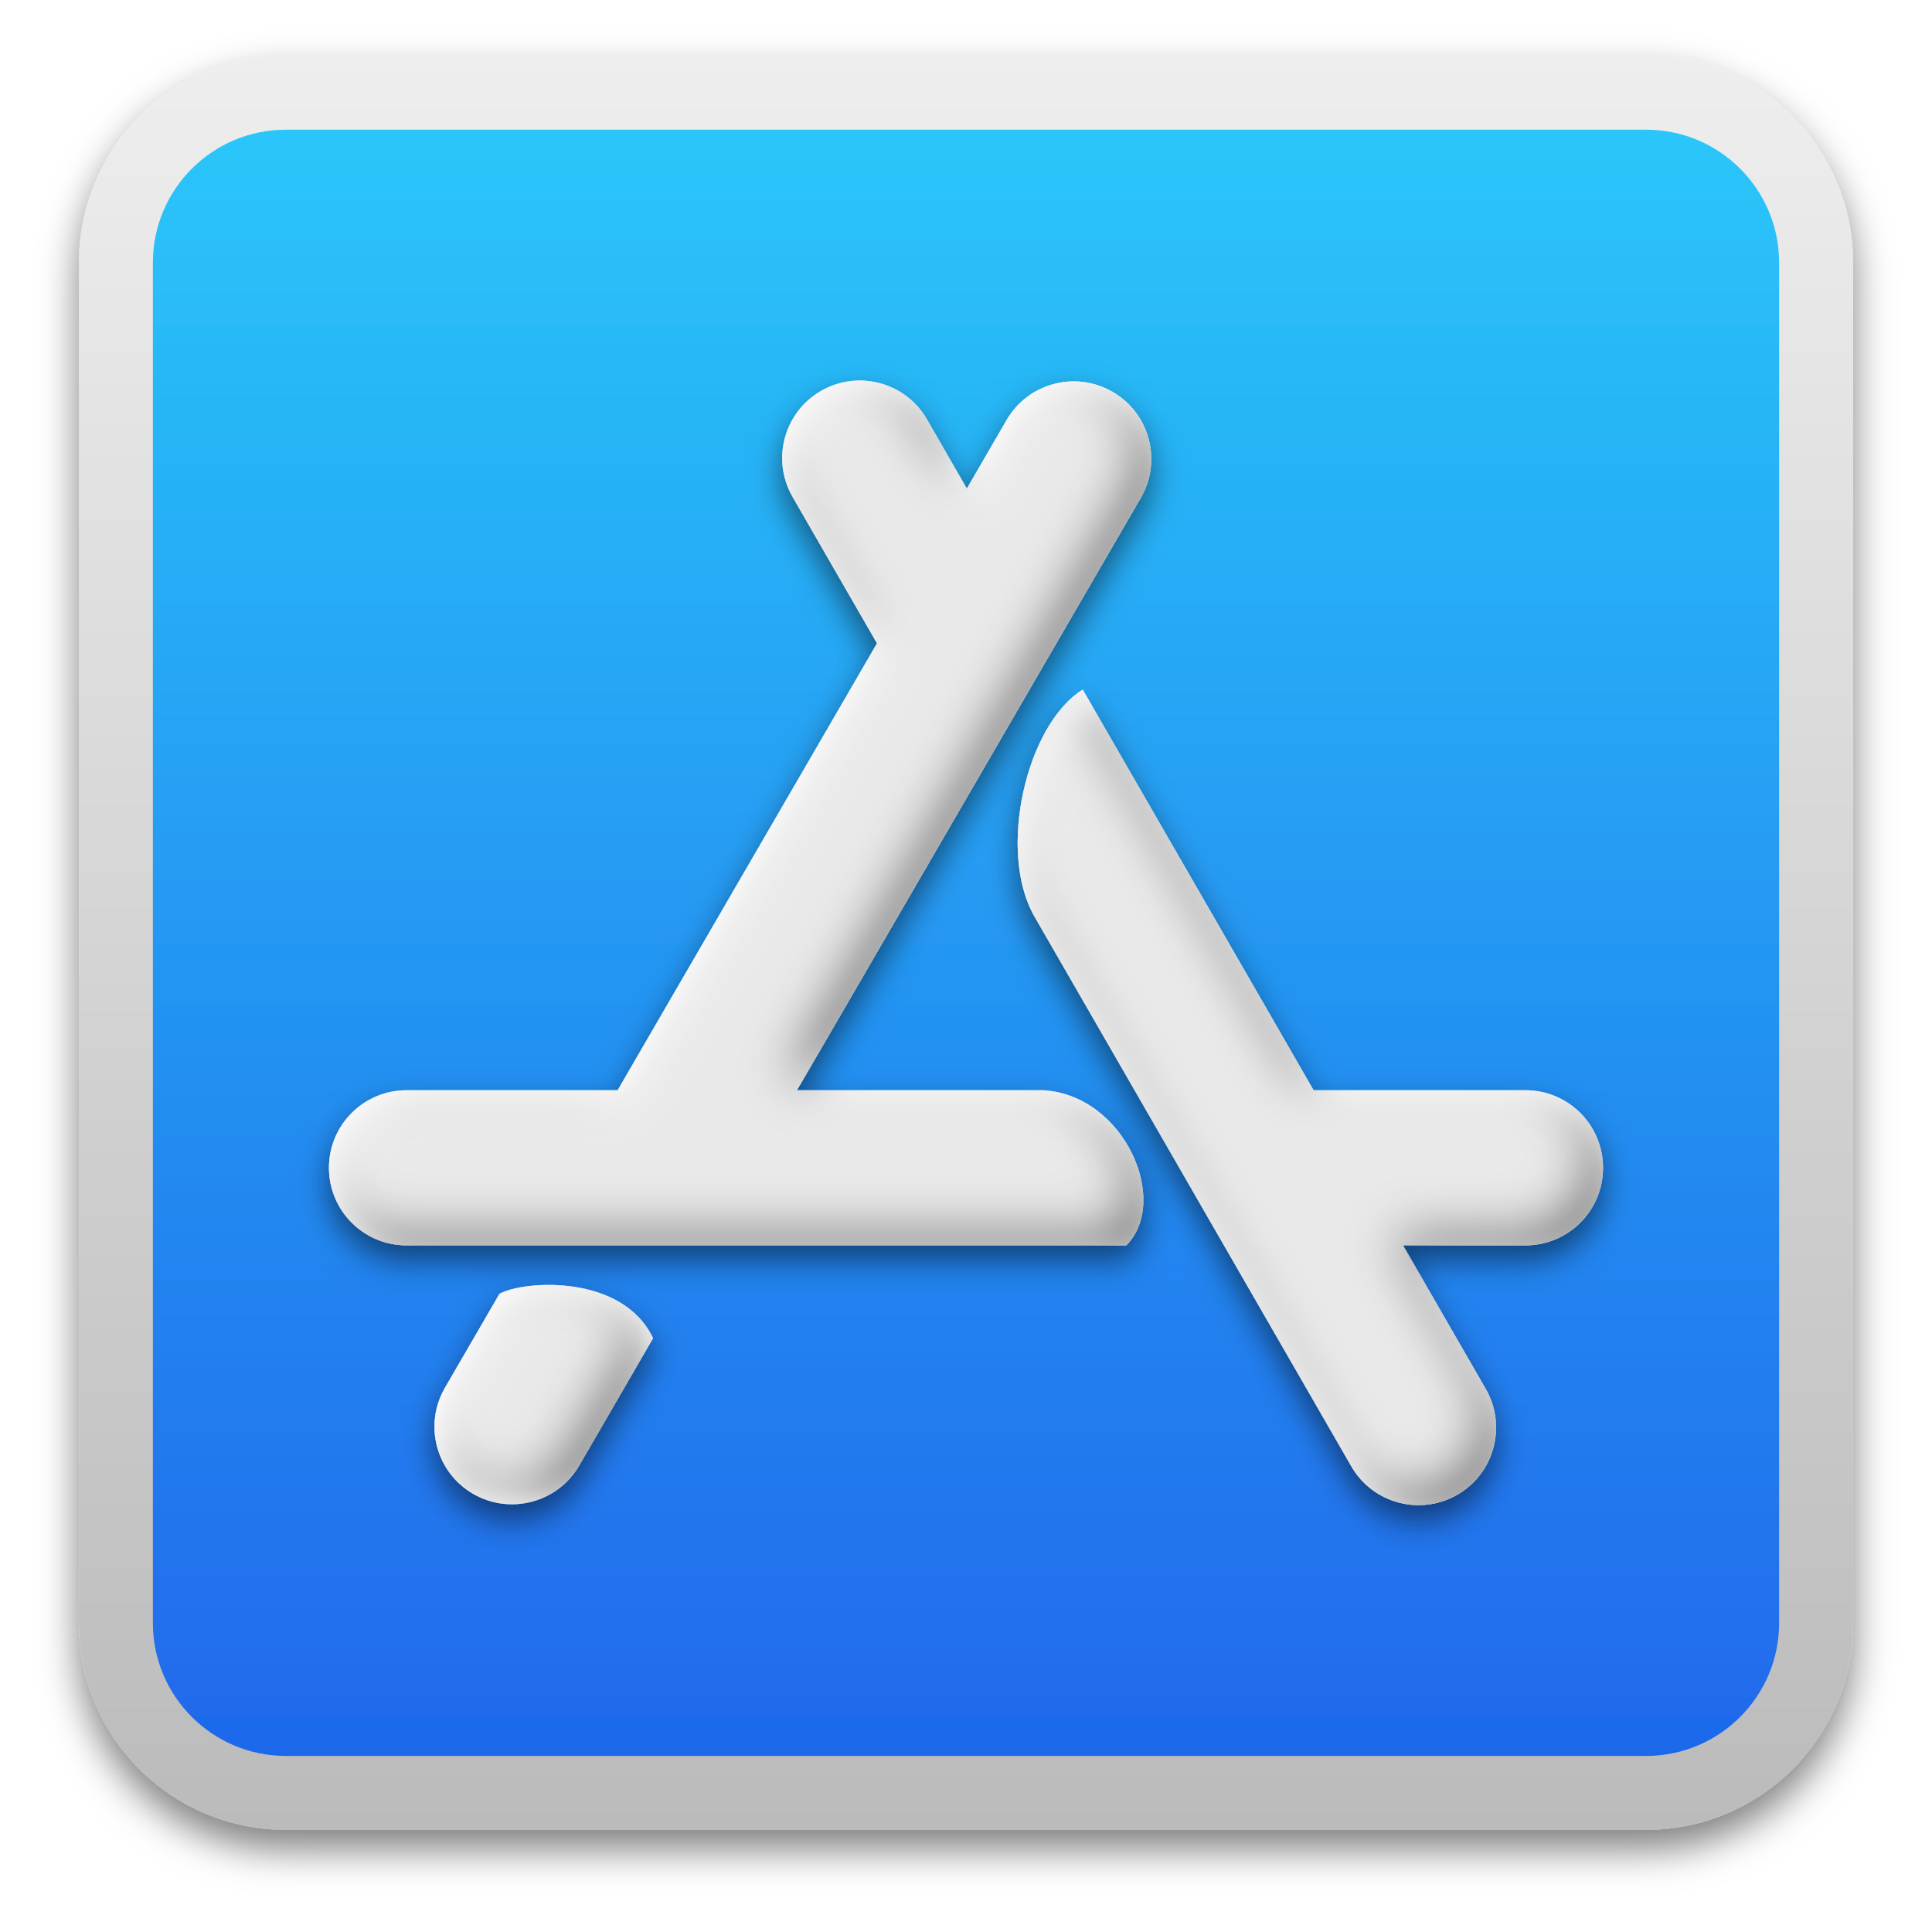
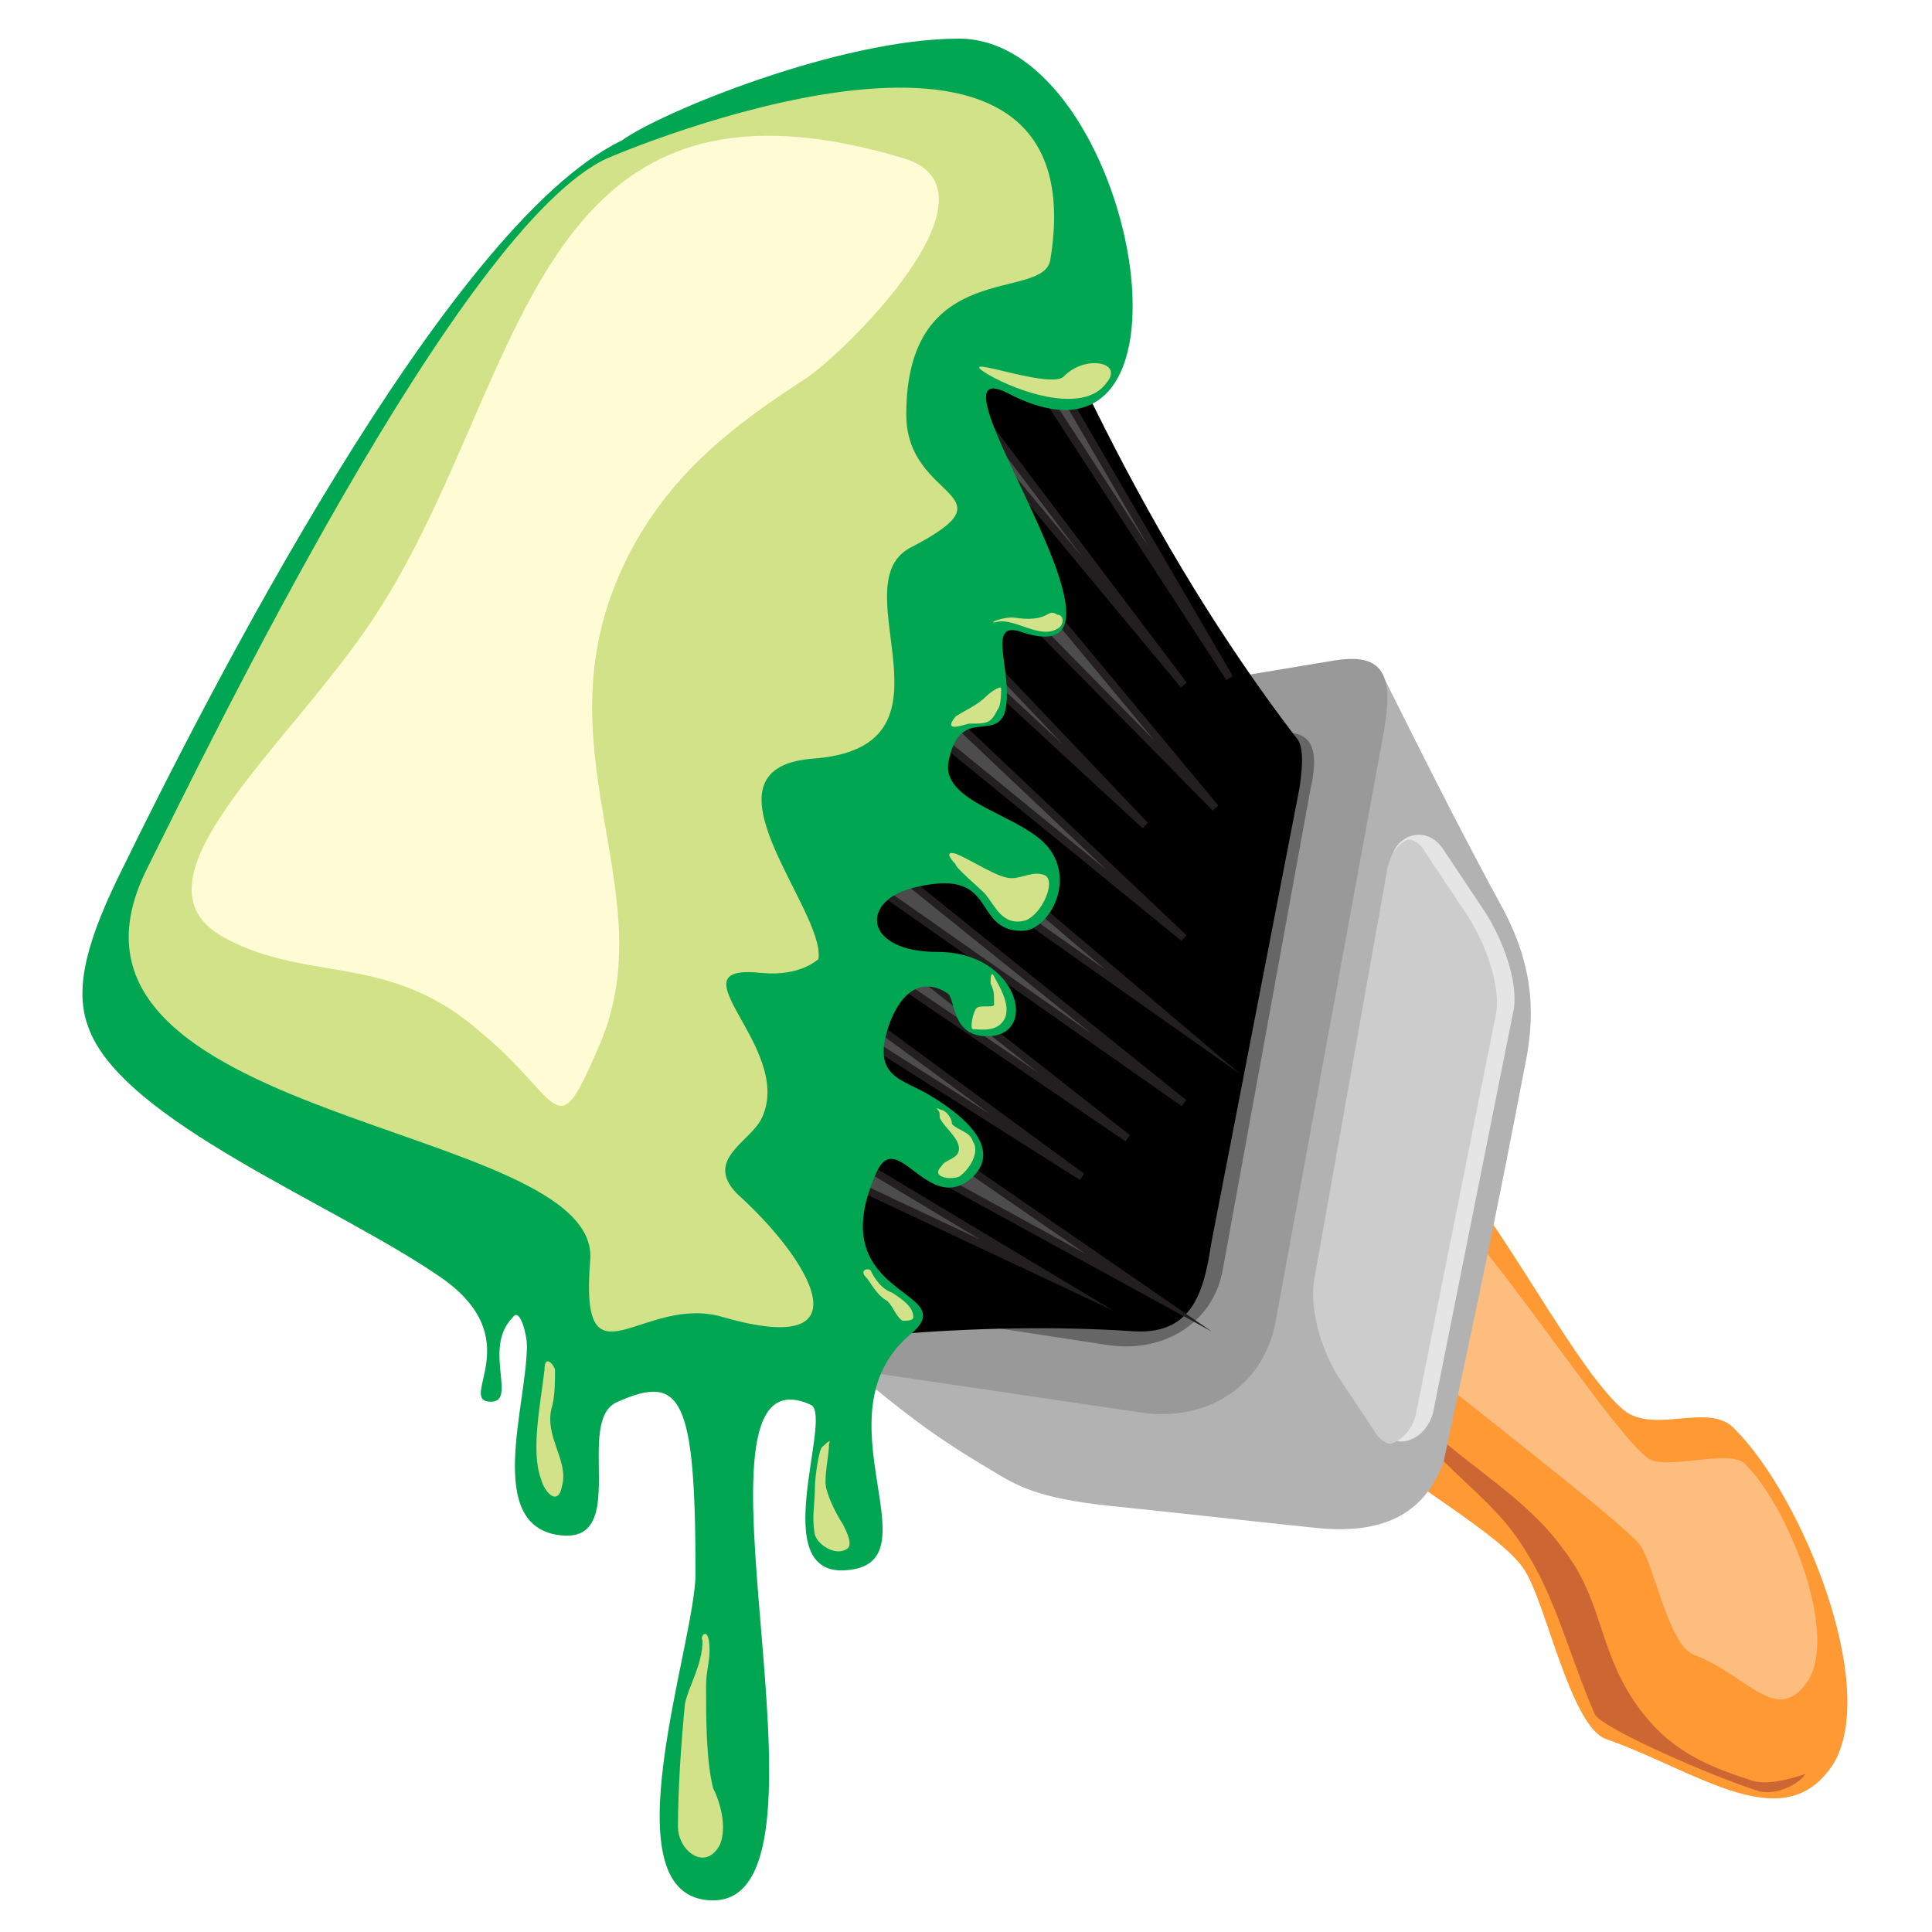
- <svg xmlns="http://www.w3.org/2000/svg" viewBox="0 0 500 500">
-   <g filter="url(#defapp-filter-1)">
-     <path fill="url(#defapp_1_)" stroke="url(#defapp_2_)" stroke-width="19.13" stroke-miterlimit="10" d="M470,420 c0,24.302-19.7,44-44,44H74c-24.301,0-44-19.698-44-44V68c0-24.299,19.699-44,44-44h352c24.3,0,44,19.701,44,44V420z" />
-   </g>
-   <g filter="url(#defapp-filter-2)">
-     <g fill="#e9e9e9" filter="url(#defapp-inset-shadow-2)">
-       <path filter="url(#defapp-inset-shadow-1)" d="M394.792,282.16h-54.833l-59.752-103.674c-14.602,9.015-22.181,41.812-12.492,58.678l82.013,142.304 c5.532,9.601,17.801,12.896,27.403,7.363c9.597-5.531,12.896-17.803,7.361-27.401l-21.405-37.143h31.705 c11.082,0,20.063-8.984,20.063-20.064C414.855,291.144,405.874,282.16,394.792,282.16z" />
-       <path filter="url(#defapp-inset-shadow-1)" d="M270.064,282.16h-63.821l88.983-153.318c5.561-9.581,2.3-21.862-7.28-27.422 c-9.586-5.565-21.867-2.3-27.427,7.281l-10.302,17.751l-10.326-17.918c-5.531-9.599-17.802-12.896-27.401-7.365 c-9.603,5.533-12.898,17.804-7.365,27.403l21.856,37.917L159.849,282.16h-54.64c-11.08,0-20.063,8.983-20.063,20.062 c0,11.08,8.983,20.064,20.063,20.064h186.256C302.833,310.917,291.132,283.497,270.064,282.16z" />
-       <path filter="url(#defapp-inset-shadow-1)" d="M129.271,334.846l-14.111,24.312c-5.561,9.585-2.3,21.862,7.283,27.427 c9.583,5.559,21.863,2.301,27.425-7.284l19.139-32.978C161.052,329.645,135.612,331.354,129.271,334.846z" />
-     </g>
-   </g>
-   <defs>
-     <linearGradient id="defapp_1_" gradientUnits="userSpaceOnUse" x1="250" y1="24" x2="250" y2="464">
-       <stop offset="0" style="stop-color:#2AC8FA" />
-       <stop offset="1" style="stop-color:#1F66EB" />
-     </linearGradient>
-     <linearGradient id="defapp_2_" gradientUnits="userSpaceOnUse" x1="250" y1="14.435" x2="250" y2="473.566">
-       <stop offset="0" style="stop-color:#eee" />
-       <stop offset="1" style="stop-color:#bbb" />
-     </linearGradient>
-     <filter filterUnits="objectBoundingBox" id="defapp-filter-1">
-       <feOffset dx="0" dy="5" in="SourceAlpha" result="defappShadowOffsetOuter1" />
-       <feGaussianBlur stdDeviation="5" in="defappShadowOffsetOuter1" result="defappShadowBlurOuter1" />
-       <feColorMatrix values="0 0 0 0 0   0 0 0 0 0   0 0 0 0 0  0 0 0 0.5 0" type="matrix" in="defappShadowBlurOuter1" result="defappShadowMatrixOuter1" />
-       <feMerge>
-         <feMergeNode in="defappShadowMatrixOuter1" />
-         <feMergeNode in="SourceGraphic" />
-       </feMerge>
-     </filter>
-     <filter filterUnits="objectBoundingBox" id="defapp-filter-2">
-       <feOffset dx="0" dy="4" in="SourceAlpha" result="defappShadowOffsetOuter2" />
-       <feGaussianBlur stdDeviation="4" in="defappShadowOffsetOuter2" result="defappShadowBlurOuter2" />
-       <feColorMatrix values="0 0 0 0 0   0 0 0 0 0   0 0 0 0 0  0 0 0 0.5 0" type="matrix" in="defappShadowBlurOuter2" result="defappShadowMatrixOuter2" />
-       <feMerge>
-         <feMergeNode in="defappShadowMatrixOuter2" />
-         <feMergeNode in="SourceGraphic" />
-       </feMerge>
-     </filter>
-     <filter id="defapp-inset-shadow-1">
-       <feComponentTransfer in="SourceAlpha">
-         <feFuncA type="table" tableValues="1 0" />
-       </feComponentTransfer>
-       <feGaussianBlur stdDeviation="7" />
-       <feOffset dx="-3" dy="-3" result="offsetblur" />
-       <feFlood flood-color="#444" result="color" />
-       <feComposite in2="offsetblur" operator="in" />
-       <feComposite in2="SourceAlpha" operator="in" />
-       <feMerge>
-         <feMergeNode in="SourceGraphic" />
-         <feMergeNode />
-       </feMerge>
-     </filter>
-     <filter id="defapp-inset-shadow-2">
-       <feComponentTransfer in="SourceAlpha">
-         <feFuncA type="table" tableValues="1 0" />
-       </feComponentTransfer>
-       <feGaussianBlur stdDeviation="5" />
-       <feOffset dx="3" dy="3" result="offsetblur" />
-       <feFlood flood-color="#fff" result="color" />
-       <feComposite in2="offsetblur" operator="in" />
-       <feComposite in2="SourceAlpha" operator="in" />
-       <feMerge>
-         <feMergeNode in="SourceGraphic" />
-         <feMergeNode />
-       </feMerge>
-     </filter>
-   </defs>
+ <svg xmlns="http://www.w3.org/2000/svg" viewBox="0 0 55 55">
+   <style type="text/css">
+ 		.st0{fill-rule:evenodd;clip-rule:evenodd;fill:#FF9933;}
+ 		.st1{fill-rule:evenodd;clip-rule:evenodd;fill:#FCBD7E;}
+ 		.st2{fill-rule:evenodd;clip-rule:evenodd;fill:#CC6633;}
+ 		.st3{fill-rule:evenodd;clip-rule:evenodd;fill:#B2B2B2;}
+ 		.st4{fill-rule:evenodd;clip-rule:evenodd;fill:#999999;}
+ 		.st5{fill-rule:evenodd;clip-rule:evenodd;fill:#666666;}
+ 		.st6{fill-rule:evenodd;clip-rule:evenodd;fill:#FF00FF;}
+ 		.st7{fill-rule:evenodd;clip-rule:evenodd;}
+ 		.st8{fill-rule:evenodd;clip-rule:evenodd;fill:#4C4C4C;stroke:#231F20;stroke-width:0.216;stroke-miterlimit:22.926;}
+ 		.st9{fill-rule:evenodd;clip-rule:evenodd;fill:#00A651;}
+ 		.st10{fill-rule:evenodd;clip-rule:evenodd;fill:#D2E288;}
+ 		.st11{fill-rule:evenodd;clip-rule:evenodd;fill:#E5E5E5;}
+ 		.st12{fill-rule:evenodd;clip-rule:evenodd;fill:#CCCCCC;}
+ 		.st13{fill-rule:evenodd;clip-rule:evenodd;fill:#FFFCD5;}
+ 	</style>
+   <path class="st0" d="M40.1,32.2c1.9,0.9,4.6,6.8,6.2,8c0.9,0.6,2.4-0.3,3.1,0.5c1.9,1.9,4.1,7.3,2.8,9.5c-1.4,2.2-3.9,0.2-6.5-0.7 c-1-0.4-1.7-3.9-2.3-4.8c-0.6-1-3.7-2.7-4.5-3.6c-1.5-1.7-1-2.5-1-4.7C37.9,34.8,38.7,31.5,40.1,32.2z" />
+   <path class="st1" d="M40.6,33.9c1.2,0.5,5.2,6.8,6.3,7.6c0.5,0.4,2.4-0.3,2.8,0.2c1.2,1.2,2.6,4.7,1.8,6.1c-0.9,1.4-1.7-0.1-3.3-0.7 c-0.7-0.3-1.1-2.5-1.5-3.1c-0.4-0.6-6.3-5.1-6.8-5.6c-1-1.1-0.8-0.3-0.8-1.7C39.2,35.6,39.7,33.5,40.6,33.9z" />
+   <path class="st2" d="M41.1,41.6c0.8,0.8,1.7,1.5,2.3,2.5c0.9,1.4,1.3,3.1,2,4.7c0.2,0.4,3.4,1.8,4.7,2.2c0.5,0.1,1.1-0.2,1.3-0.5 c-0.6,0.2-1.1,0.3-1.5,0.2c-1.2-0.4-2.4-0.8-3.4-2.3c-1-1.5-0.9-2.9-2-4.3c-1-1.4-2.6-2.3-3.9-3.5C41,40.9,41.1,41.3,41.1,41.6z" />
+   <path class="st3" d="M39.4,19.3c1.1,2.2,2.2,4.4,3.4,6.6c0.9,1.7,0.9,3.1,0.6,4.5c-0.8,4.2-1.4,7-2.3,11.2c-0.5,1.4-1.6,2.1-3.6,1.9 c-1-0.1-4.6-0.5-5.6-0.6c-2.1-0.2-2.8-0.5-3.6-1c-2.4-1.4-3.1-2.2-5.3-3.9C27.8,31.8,34.5,25.7,39.4,19.3z" />
+   <path class="st4" d="M35.6,19.2l2.4-0.4c1.3-0.2,1.7,0.3,1.4,2l-3.1,16.9c-0.4,1.9-2.1,2.8-3.9,2.5l-8.8-1.3l2-1L35.6,19.2z" />
+   <path class="st5" d="M34.2,21.2l2-0.3c1.1-0.2,1.4,0.3,1.1,1.6l-2.5,13.7c-0.3,1.5-1.7,2.3-3.2,2.1l-7.2-1.1l1.6-0.9L34.2,21.2z" />
+   <path class="st6" d="M16,5.8c0.1,0,0.3-0.1,0.5-0.1c0.2,0,0.3-0.1,0.5-0.2c0.1,0,0.3-0.1,0.4-0.1c0.2-0.1,0.5-0.1,0.7-0.2 c0.2-0.1,0.4-0.1,0.5-0.2c0.2-0.1,0.5-0.1,0.7-0.2c0.1,0,0.3-0.1,0.5-0.1c0.2-0.1,0.3-0.1,0.5-0.2c0.2-0.1,0.4-0.1,0.6-0.2 c0.2-0.1,0.4-0.1,0.5-0.2C21.7,4,21.8,4,22,3.9c0.2-0.1,0.4-0.1,0.7-0.2c0.2,0,0.3-0.1,0.5-0.1c0.3-0.1,0.5-0.1,0.8-0.2 c0.2,0,0.3-0.1,0.5-0.2c0.1,0,0.3-0.1,0.4-0.1c0.1,0,0.3-0.1,0.4-0.1c0.3-0.1,0.6-0.2,1-0.3c0.3-0.1,0.6-0.2,0.9-0.3 c0,0.1,0,0.2-0.1,0.3c0,0.1,0,0.2-0.1,0.3C27,3.1,27,3.2,27,3.4c0,0.1-0.1,0.2-0.1,0.4c0,0.1-0.1,0.3-0.1,0.4c0,0.1-0.1,0.3-0.1,0.4 c0,0.2-0.1,0.3-0.1,0.5c0,0.2-0.1,0.4-0.1,0.6c0,0.2-0.1,0.3-0.1,0.5c0,0.2-0.1,0.3-0.1,0.5c0,0.2-0.1,0.4-0.1,0.6 c0,0.2-0.1,0.3-0.1,0.5c-0.1,0.2-0.1,0.5-0.2,0.7c-0.1,0.3-0.1,0.5-0.2,0.8c0,0.2-0.1,0.4-0.1,0.6c-0.1,0.2-0.1,0.5-0.2,0.7 c-0.1,0.3-0.1,0.5-0.2,0.8c-0.1,0.3-0.1,0.5-0.2,0.8c-0.1,0.3-0.2,0.7-0.3,1c-0.1,0.4-0.2,0.8-0.3,1.1c-0.1,0.3-0.1,0.5-0.2,0.8 c0,0.2-0.1,0.4-0.1,0.6c-0.1,0.2-0.1,0.4-0.2,0.6s-0.1,0.4-0.2,0.6c0,0.2-0.1,0.4-0.1,0.6c-0.1,0.3-0.1,0.5-0.2,0.8 c-0.1,0.2-0.1,0.5-0.2,0.7c-0.1,0.3-0.1,0.5-0.2,0.8c-0.1,0.2-0.1,0.5-0.2,0.7c-0.1,0.2-0.1,0.4-0.2,0.6c0,0.2-0.1,0.4-0.1,0.6 c-0.1,0.3-0.2,0.7-0.2,1c-0.1,0.3-0.1,0.5-0.2,0.8c-0.1,0.3-0.2,0.7-0.2,1c-0.1,0.2-0.1,0.4-0.2,0.6c0,0.2-0.1,0.4-0.1,0.5 c0,0.2-0.1,0.3-0.1,0.5c0,0.1-0.1,0.3-0.1,0.4c0,0.2-0.1,0.3-0.1,0.5c0,0.2-0.1,0.4-0.1,0.6c0,0.2-0.1,0.3-0.1,0.5 c0,0.2-0.1,0.4-0.1,0.5c0,0.1-0.1,0.3-0.1,0.4c0,0.2-0.1,0.3-0.1,0.5c0,0.2-0.1,0.3-0.1,0.5c0,0.2-0.1,0.4-0.1,0.5 c0,0.2-0.1,0.4-0.1,0.6c0,0.2-0.1,0.3-0.1,0.5c-0.1,0.2-0.1,0.4-0.1,0.6c0,0.2-0.1,0.4-0.1,0.6c-0.1,0.3-0.1,0.5-0.2,0.8 c-0.1,0.2-0.1,0.4-0.2,0.7c-0.1,0.2-0.1,0.4-0.2,0.6c0,0.2-0.1,0.3-0.1,0.5c0,0.2-0.1,0.4-0.1,0.5c0,0.2-0.1,0.4-0.1,0.6 c0,0.2-0.1,0.4-0.1,0.6c-0.1,0.2-0.1,0.5-0.2,0.7c0,0.2-0.1,0.4-0.1,0.6c-0.1-0.1-0.3-0.2-0.4-0.3c-0.2-0.1-0.4-0.3-0.6-0.4 c-0.2-0.1-0.5-0.3-0.7-0.4c-0.2-0.1-0.3-0.2-0.5-0.3c-0.1,0-0.1-0.1-0.2-0.1c-0.1-0.1-0.2-0.1-0.3-0.2c-0.1-0.1-0.3-0.2-0.4-0.3 c-0.1-0.1-0.2-0.1-0.3-0.2c-0.1-0.1-0.2-0.1-0.3-0.2c-0.1-0.1-0.3-0.2-0.4-0.2c-0.1-0.1-0.2-0.1-0.3-0.2c-0.1-0.1-0.2-0.1-0.3-0.2 c-0.1-0.1-0.3-0.2-0.4-0.3c-0.1-0.1-0.3-0.2-0.4-0.3c-0.1-0.1-0.2-0.1-0.3-0.2c-0.1,0-0.2-0.1-0.2-0.1c-0.1,0-0.2-0.1-0.2-0.1 c-0.1-0.1-0.2-0.1-0.3-0.2c-0.1,0-0.1-0.1-0.2-0.1c-0.1-0.1-0.2-0.1-0.3-0.2c-0.1,0-0.1-0.1-0.2-0.1c-0.1,0-0.1-0.1-0.2-0.1 c-0.1,0-0.1-0.1-0.2-0.1c-0.1-0.1-0.3-0.2-0.4-0.2c-0.1-0.1-0.3-0.2-0.4-0.3s-0.3-0.2-0.4-0.3C9.2,33,9.1,33,9,32.9 c-0.1-0.1-0.3-0.2-0.4-0.2c-0.1-0.1-0.2-0.1-0.4-0.2c-0.1-0.1-0.2-0.1-0.3-0.2c-0.1-0.1-0.2-0.1-0.3-0.2c-0.1-0.1-0.2-0.1-0.3-0.2 c-0.1-0.1-0.3-0.2-0.4-0.3c-0.1-0.1-0.3-0.2-0.4-0.3c-0.1-0.1-0.2-0.1-0.3-0.2c-0.1-0.1-0.3-0.2-0.4-0.3c-0.2-0.1-0.4-0.2-0.5-0.3 c-0.1-0.1-0.3-0.2-0.4-0.2c-0.1-0.1-0.2-0.1-0.3-0.2C4.3,30,4.1,29.9,4,29.8c-0.1-0.1-0.2-0.1-0.4-0.2c-0.1-0.1-0.2-0.1-0.3-0.2 c-0.1-0.1-0.2-0.1-0.4-0.2C2.8,29,2.7,29,2.5,28.9c0.1-0.2,0.2-0.3,0.3-0.5c0.1-0.2,0.2-0.3,0.3-0.5c0.1-0.1,0.2-0.3,0.3-0.4 c0.1-0.1,0.2-0.3,0.2-0.4c0.1-0.2,0.2-0.3,0.3-0.5C4,26.4,4.1,26.2,4.2,26c0.1-0.1,0.2-0.3,0.3-0.4c0.1-0.1,0.1-0.3,0.2-0.4 c0.1-0.2,0.2-0.3,0.3-0.5c0.1-0.1,0.1-0.3,0.2-0.4s0.2-0.3,0.2-0.4c0.1-0.1,0.1-0.2,0.2-0.4c0.1-0.1,0.2-0.3,0.2-0.4 C5.9,23,6,22.9,6.1,22.8c0.1-0.1,0.1-0.2,0.2-0.3c0.1-0.1,0.1-0.2,0.2-0.3c0.1-0.2,0.2-0.3,0.3-0.5c0.1-0.1,0.2-0.3,0.3-0.4 c0.1-0.1,0.1-0.2,0.2-0.3c0.1-0.1,0.1-0.2,0.2-0.4c0.1-0.1,0.1-0.3,0.2-0.4c0.1-0.2,0.2-0.3,0.3-0.5c0.1-0.2,0.2-0.3,0.3-0.5 c0.1-0.1,0.2-0.3,0.2-0.4c0.1-0.1,0.1-0.3,0.2-0.4c0.1-0.1,0.1-0.2,0.2-0.3c0.1-0.2,0.2-0.4,0.4-0.6c0.1-0.2,0.2-0.3,0.3-0.5 c0.1-0.1,0.2-0.3,0.3-0.5C9.9,16.3,10,16.1,10,16c0.1-0.1,0.2-0.3,0.3-0.4c0.1-0.2,0.2-0.3,0.3-0.5c0.1-0.2,0.2-0.3,0.3-0.5 c0.1-0.1,0.2-0.3,0.2-0.4c0.1-0.1,0.2-0.3,0.3-0.4c0.1-0.1,0.1-0.2,0.2-0.3c0.1-0.1,0.1-0.2,0.2-0.3c0.1-0.2,0.2-0.3,0.3-0.5 c0.1-0.2,0.2-0.4,0.4-0.6c0.1-0.2,0.2-0.4,0.3-0.6c0.1-0.2,0.2-0.4,0.4-0.6c0.1-0.1,0.1-0.3,0.2-0.4c0.1-0.2,0.3-0.4,0.4-0.6 c0.1-0.1,0.1-0.3,0.2-0.4c0-0.1,0.1-0.2,0.1-0.2c0.1-0.1,0.2-0.3,0.3-0.4c0.1-0.2,0.2-0.4,0.3-0.5c0.1-0.1,0.2-0.3,0.3-0.4 C14.9,7.7,15,7.5,15,7.4c0.1-0.1,0.1-0.2,0.2-0.4c0-0.1,0.1-0.1,0.1-0.2c0-0.1,0.1-0.1,0.1-0.2c0-0.1,0.1-0.1,0.1-0.2 c0.1-0.1,0.1-0.2,0.2-0.3c0-0.1,0.1-0.1,0.1-0.2C15.9,6,16,5.9,16,5.8z" />
+   <path class="st7" d="M27.2,2.4c2.6,6.8,5.5,13.1,9.7,18.6c0.2,0.2,0.2,0.7,0.1,1.4l-2.5,12.9c-0.2,1.2-0.4,2.7-2.2,2.6 c-4.5-0.3-9.2,0.2-13.8,1L27.2,2.4z" />
+   <path class="st8" d="M24.3,33l5.5,3.3L23,33.1L24.3,33L24.3,33z M23.2,31.6l9.5,5.2l-11.9-8.2L23.2,31.6L23.2,31.6z M23.7,29 l7.1,4.5L23.3,28L23.7,29L23.7,29z M24.9,27.5h-0.1l-1.1-1.7l8.4,6.6L24.9,27.5L24.9,27.5z M24,24.6l-0.5-1.4l10.2,8.2L24,24.6 L24,24.6z M25.6,23.6l-0.1-1.2l7.9,6.7L25.6,23.6L25.6,23.6z M26.1,20.5l7.6,6.2l-7.5-7.1L26.1,20.5L26.1,20.5z M27.4,18.7l5.2,4.8 l-5.7-6L27.4,18.7L27.4,18.7z M28.5,16.8l6.1,6.2l-6.9-8.3L28.5,16.8L28.5,16.8z M27.3,11.8l-0.4-1.3l6.8,9L27.3,11.8L27.3,11.8z  M29,9l6,10.3L28.3,9L29,9z" />
+   <path class="st9" d="M27.3,1.1c5,0,7.4,13.2,1.4,10.1c-2.7-1.4,4.4,8.1,0.4,6.8c-1.1-0.4-0.2,1.2-0.5,2.3c-0.3,0.8-1.3-0.2-1.6,1.4 c-0.2,1.2,2.2,1.5,2.9,2.5c0.7,1-0.1,2.3-0.8,2.3c-1.5,0-0.6-1.9-3.2-1.2c-1.4,0.4-1.3,1.8,0.8,1.8c2.3,0,2.9,2.4,1.4,2.4 c-1,0-0.9-1-1.1-1.2c-0.4-0.3-1.2-0.5-1.7,0.9c-0.5,1.5,0.4,1.5,1.2,2c1,0.6,2,1.5,1.2,2.3c-1.3,1.2-2.2-1.6-2.8,0 c-1.5,3.5,2.6,3.2,1,4.5c-2.7,2.3,0.8,6.5-1.8,6.7c-2.3,0.2-0.4-4.3-1-4.7c-4.1-1.9,1.2,14.1-2.8,14.1c-3.1,0-0.5-7.3-0.5-9.3 c0-5-0.4-5.7-2.2-4.9c-1.3,0.5,0.4,4.1-1.7,3.8c-2.1-0.3-0.9-3.7-0.9-5.4c0-0.3-0.2-1.1-0.4-0.8c-0.9,0.9,0.2,2.5-0.7,2.4 c-0.8-0.1,1.1-1.8-1.3-3.5c-3-2.1-9.2-4.5-10.1-7.2c-0.4-1.1,0-2.5,1-4.5c2.3-4.7,9.2-18.3,14.2-20.7C18.8,3.2,23.9,1.1,27.3,1.1z" />
+   <path class="st10" d="M27.2,24.6c0,0.1,0.7,0.7,0.8,0.8c0.3,0.3,0.5,1,1.2,0.8c0.5-0.2,0.9-1.2,0.5-1.3c-0.3-0.1-0.6,0.1-0.9,0.1 c-0.4,0-1.1-0.5-1.6-0.7C26.8,24.2,27.2,24.6,27.2,24.6L27.2,24.6z M4.2,24.7c1.7-3.4,8.9-18.3,13.1-20.2c1.4-0.6,14-5.6,12.6,2.9 c-0.2,1.2-4.1-0.1-4.1,4.4c0,2.5,3.2,2.2,0.1,3.8c-2,1.1,1.7,5.7-2.8,6c-3.4,0.3,0.4,4.3,0.2,5.7c0,0-0.5,0.5-1.6,0.4 c-2.7-0.3,0.9,2.1,0,4.1c-0.3,0.7-1.7,1.2-0.7,2.2c2,1.8,3.8,4.7-0.4,3.5c-2.3-0.7-4.1,2.2-3.8-1.6C17.2,31.9,0.5,32,4.2,24.7 L4.2,24.7z M15.5,39c-0.1,0.9-0.4,2.3-0.1,3.1c0.1,0.4,0.5,0.8,0.6,0.2c0.2-0.7-0.5-1.4-0.3-2.2c0.1-0.3,0.1-0.8,0.1-1.1 C15.8,38.9,15.5,38.5,15.5,39L15.5,39z M20,46.7c0,0.7-0.4,1.3-0.5,1.8c-0.1,1-0.2,2.4-0.2,3.5c0,0.7,0.8,1.3,1.2,0.5 c0.2-0.5,0-1.2-0.2-1.6c-0.2-0.8-0.2-2-0.2-2.9c0-0.4,0.1-0.7,0.1-1C20.2,46.2,19.9,46.6,20,46.7L20,46.7z M23.4,41.2 c-0.1,0.1-0.2,0.9-0.2,1.1c0,0.5-0.1,0.9,0,1.4c0.1,0.3,0.6,0.6,0.9,0.4c0.2-0.1,0-0.5-0.1-0.7c-0.2-0.3-0.5-0.9-0.5-1.2 c0-0.4,0.1-0.8,0.1-1.1C23.7,40.9,23.4,41.2,23.4,41.2L23.4,41.2z M24.8,36.2c0-0.1-0.3-0.1-0.2,0.1c0.2,0.2,0.3,0.5,0.6,0.7 c0.2,0.1,0.3,0.5,0.5,0.6c0.1,0,0.3,0,0.3-0.1c0-0.3-0.3-0.5-0.6-0.7C25.1,36.7,24.9,36.4,24.8,36.2L24.8,36.2z M26.8,31.6 c0,0-0.2-0.1-0.1,0c0.1,0.1,0,0.2,0.1,0.3c0.1,0.2,0.5,0.5,0.5,0.8c0,0.3-0.4,0.3-0.5,0.5c-0.3,0.3,0.2,0.4,0.5,0.3 c0.3-0.2,0.6-0.7,0.4-1c-0.1-0.3-0.4-0.3-0.6-0.5C27.1,31.8,26.9,31.6,26.8,31.6L26.8,31.6z M28.3,27.8c-0.1-0.2-0.1,0.1-0.1,0.2 c0.1,0.2,0.1,0.3,0.1,0.6c0,0.1-0.4,0-0.5,0.1c-0.1,0.1-0.2,0.6-0.1,0.6c0.2,0,0.7,0.1,0.9-0.3C28.8,28.6,28.4,28,28.3,27.8 L28.3,27.8z M31.5,10.9c0.5-0.6-0.6-0.8-1.2-0.2c-0.3,0.4-2.7-0.5-2.4-0.2C28.2,10.8,30.7,12,31.5,10.9L31.5,10.9z M28.4,17.7 c0.5-0.1,1.2,0.5,1.7,0.2c0.2-0.1,0.2-0.4,0-0.4c-0.3-0.2-0.2,0.2-1.1,0.1C28.6,17.5,28,17.8,28.4,17.7L28.4,17.7z M27.6,20.6 c0.5,0,0.6,0,0.8-0.4c0.1-0.1,0.1-0.5,0.1-0.6c0-0.1-0.3,0.1-0.4,0.2c-0.3,0.3-0.6,0.4-0.9,0.6C26.8,20.9,27.5,20.6,27.6,20.6z" />
+   <path class="st11" d="M41.1,24.2l1.2,1.8c0.5,0.8,0.9,1.9,0.8,2.7l-2.3,11.5c-0.2,0.8-1.1,1.2-1.6,0.4l-1-1.5 c-0.5-0.8-0.8-1.9-0.7-2.7l2.1-11.8C39.6,23.8,40.6,23.4,41.1,24.2z" />
+   <path class="st12" d="M39.6,41.1c-0.2,0-0.4-0.2-0.5-0.4l-1-1.5c-0.5-0.8-0.8-1.9-0.7-2.7l2.1-11.8c0.1-0.4,0.3-0.7,0.6-0.8 c0.2,0,0.4,0.2,0.5,0.4l1.2,1.8c0.5,0.8,0.9,1.9,0.8,2.7l-2.3,11.5C40.2,40.7,39.9,41,39.6,41.1z" />
+   <path class="st13" d="M25.7,4.5c-10.7-3.2-10.7,6.4-15,13c-2.4,3.7-7.3,7.6-4.3,9.2c2.4,1.3,4.7,0.4,7.3,2.7 c2.3,1.9,2.1,3.3,3.3,0.5c2.1-4.6-2-8.7,1-14.3c1.2-2.2,2.9-3.5,4.9-4.8C24,10.1,28.8,5.4,25.7,4.5z" />
</svg>
